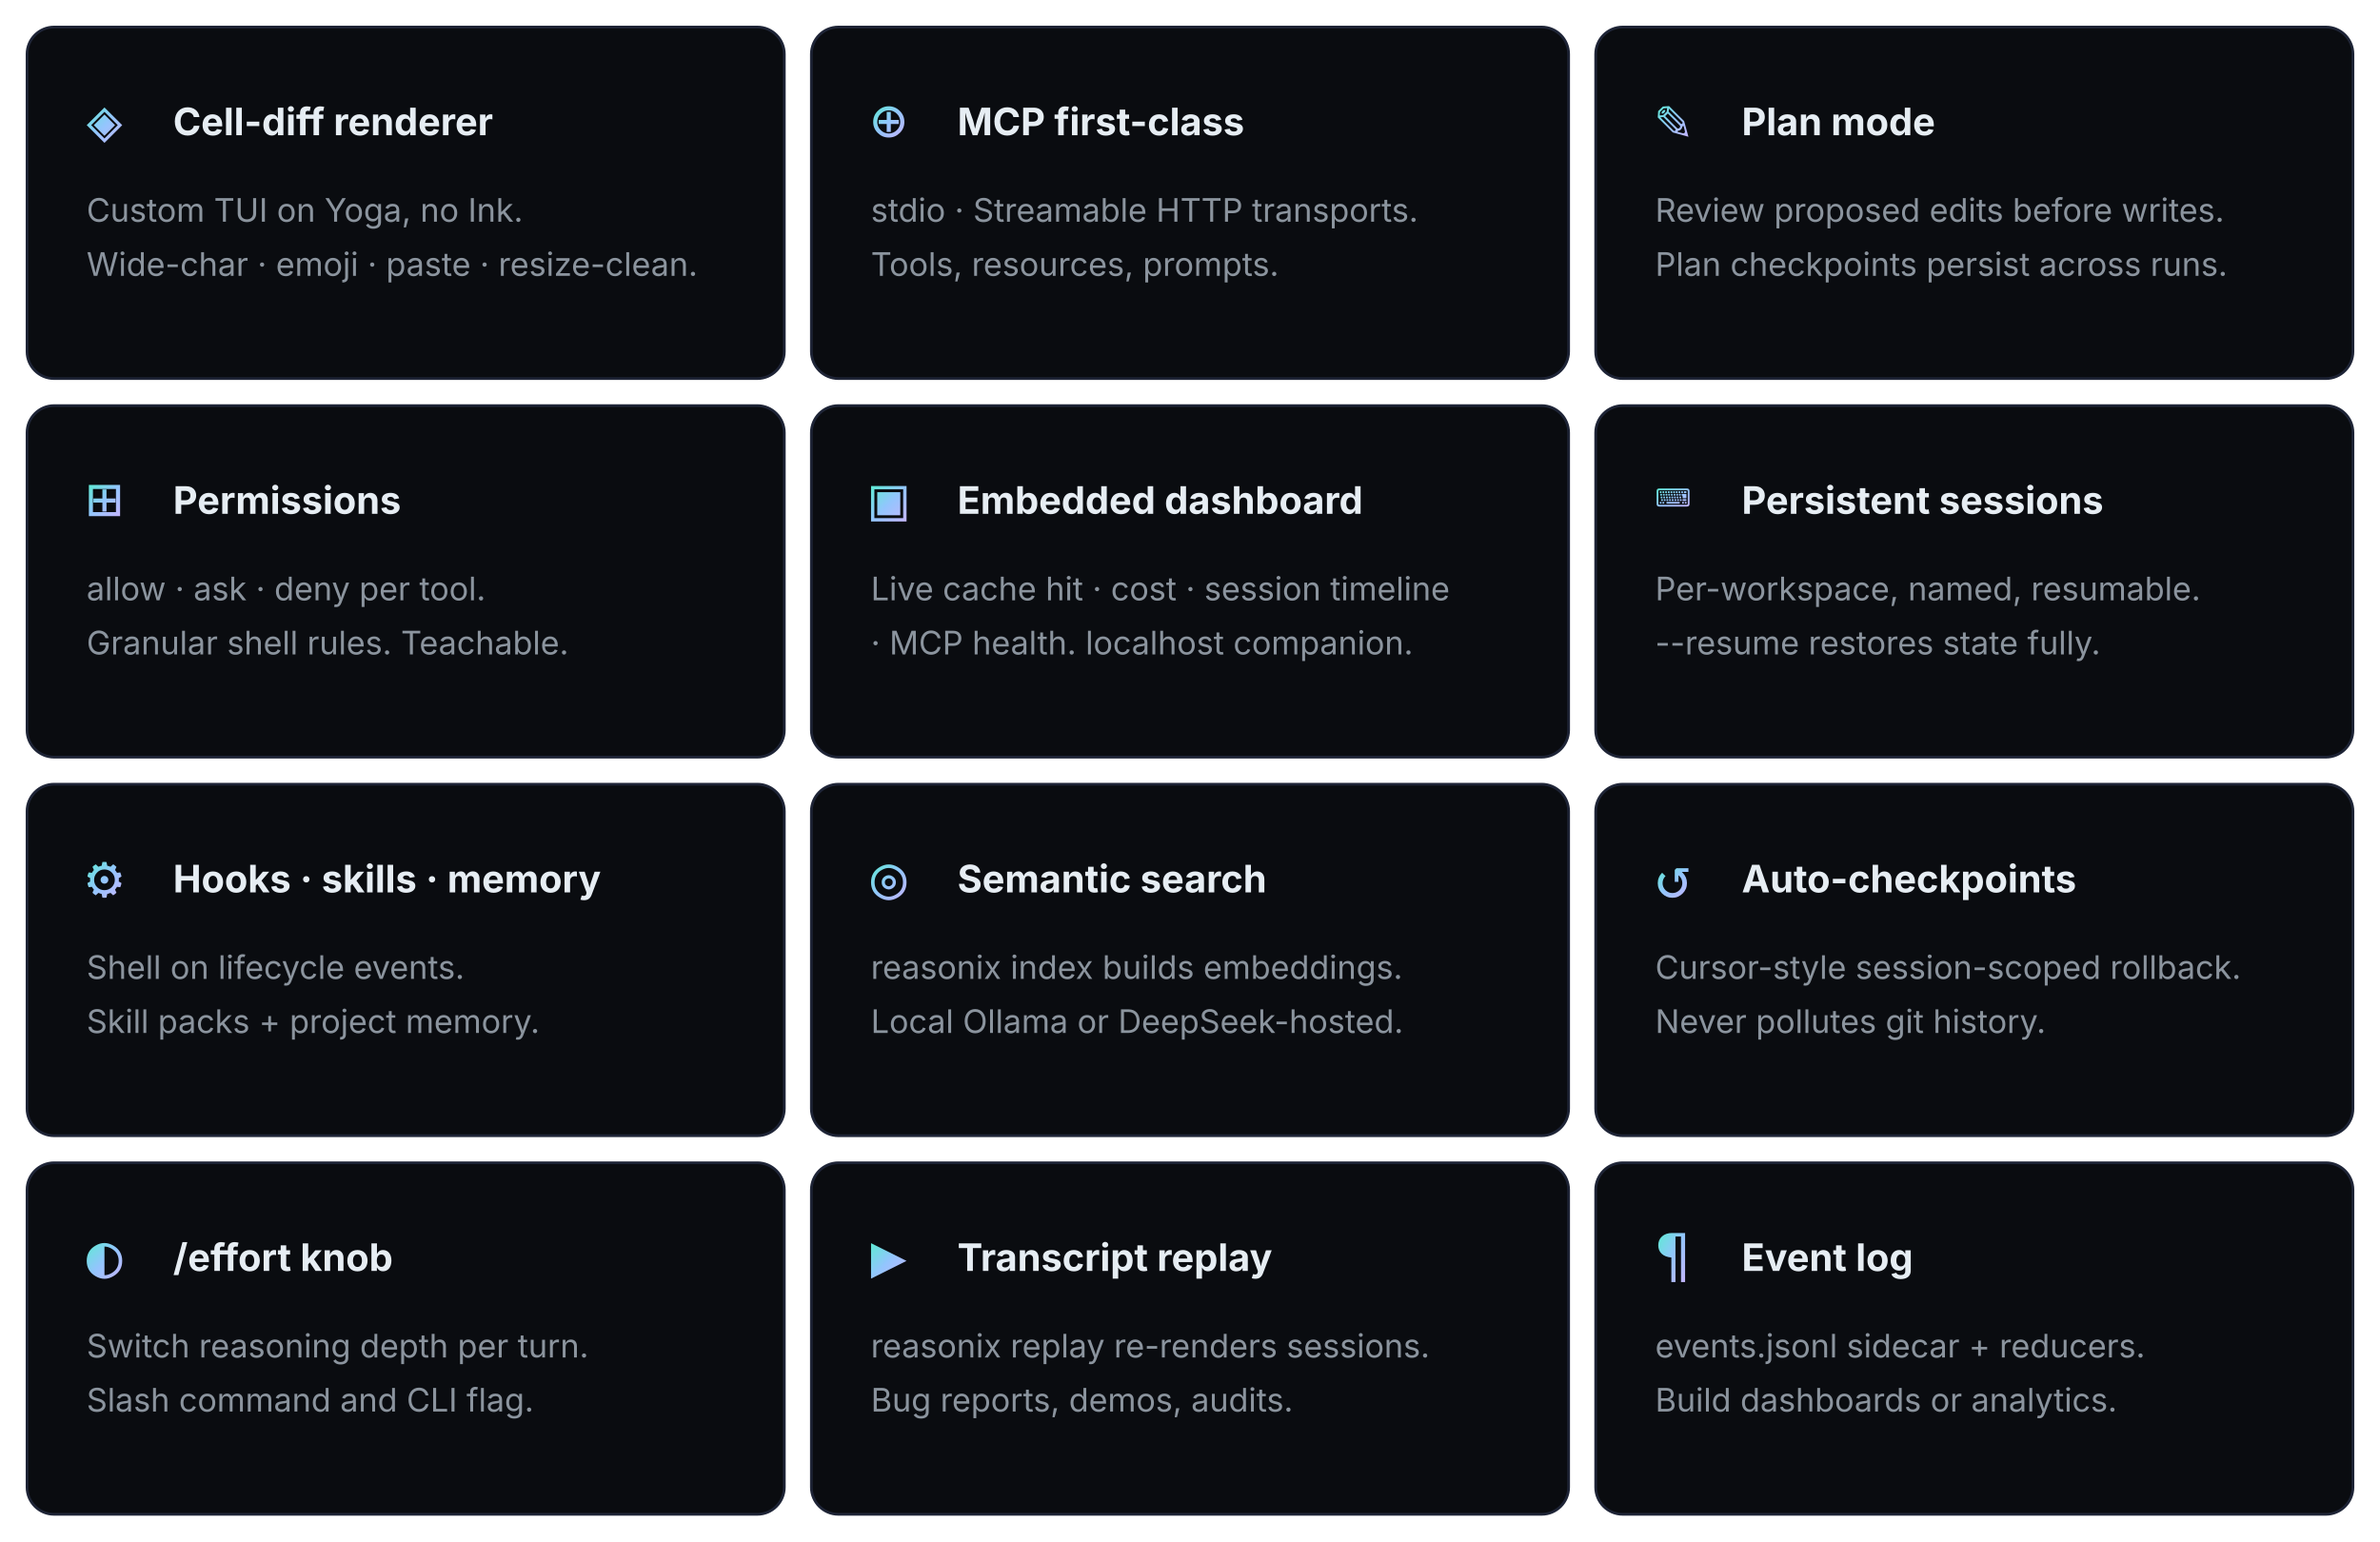
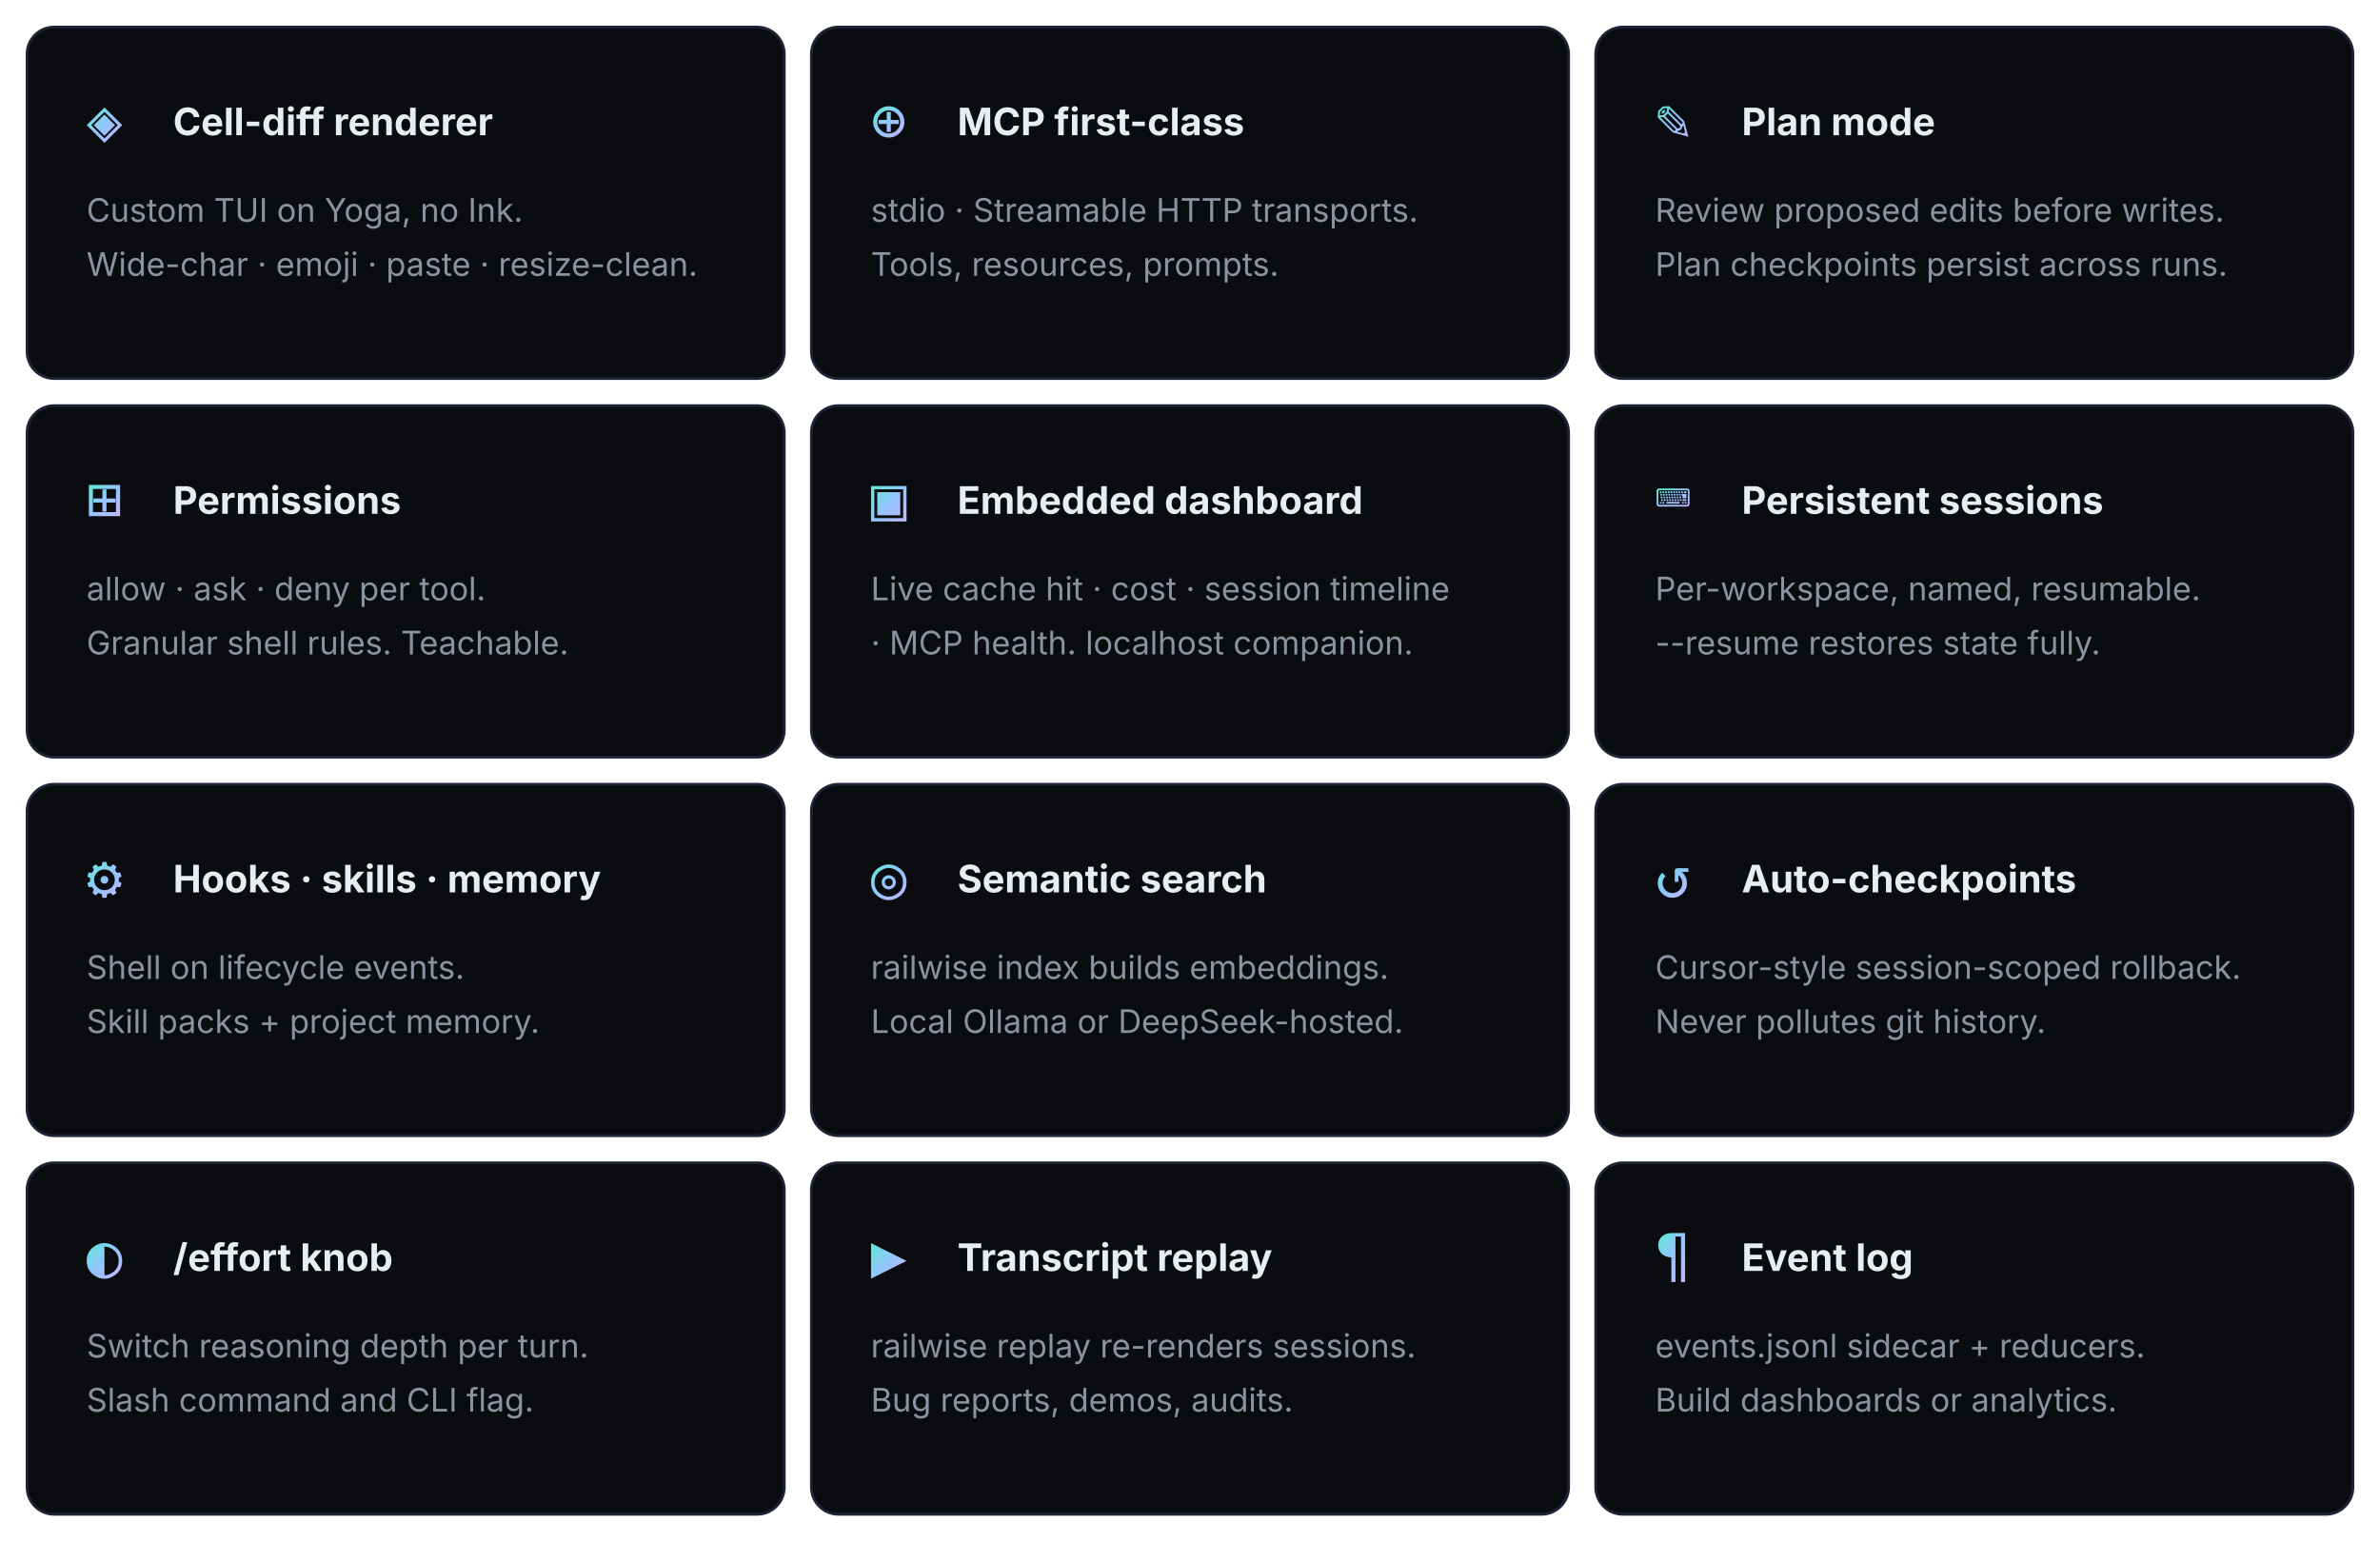
- <svg xmlns="http://www.w3.org/2000/svg" viewBox="0 0 880 570" role="img" aria-label="Reasonix capability grid — twelve features covering renderer, MCP, plan mode, permissions, dashboard, sessions, hooks, semantic search, checkpoints, effort knob, replay, event log">
+ <svg xmlns="http://www.w3.org/2000/svg" viewBox="0 0 880 570" role="img" aria-label="Railwise capability grid — twelve features covering renderer, MCP, plan mode, permissions, dashboard, sessions, hooks, semantic search, checkpoints, effort knob, replay, event log">
  <defs>
    <style>
      .sans { font-family: "Inter", -apple-system, BlinkMacSystemFont, "Segoe UI", "Noto Sans SC", "Microsoft YaHei", sans-serif; }
      .mono { font-family: "JetBrains Mono", ui-monospace, "Cascadia Code", Menlo, Consolas, monospace; }
      .ttl  { font-weight: 700; }
    </style>
    <linearGradient id="ig" x1="0%" y1="0%" x2="100%" y2="100%">
      <stop offset="0%" stop-color="#5eead4" />
      <stop offset="50%" stop-color="#93c5fd" />
      <stop offset="100%" stop-color="#c4b5fd" />
    </linearGradient>
  </defs>
  <g transform="translate(10, 10)">
    <rect width="280" height="130" rx="10" ry="10" fill="#0a0c10" stroke="#1e2436" />
    <text x="22" y="42" class="mono" font-size="22" fill="url(#ig)">◈</text>
    <text x="54" y="40" class="sans ttl" font-size="14" fill="#e6edf3">Cell-diff renderer</text>
    <text x="22" y="72" class="sans" font-size="12" fill="#8b949e">Custom TUI on Yoga, no Ink.</text>
    <text x="22" y="92" class="sans" font-size="12" fill="#8b949e">Wide-char · emoji · paste · resize-clean.</text>
  </g>
  <g transform="translate(300, 10)">
    <rect width="280" height="130" rx="10" ry="10" fill="#0a0c10" stroke="#1e2436" />
    <text x="22" y="42" class="mono" font-size="22" fill="url(#ig)">⊕</text>
    <text x="54" y="40" class="sans ttl" font-size="14" fill="#e6edf3">MCP first-class</text>
    <text x="22" y="72" class="sans" font-size="12" fill="#8b949e">stdio · Streamable HTTP transports.</text>
    <text x="22" y="92" class="sans" font-size="12" fill="#8b949e">Tools, resources, prompts.</text>
  </g>
  <g transform="translate(590, 10)">
    <rect width="280" height="130" rx="10" ry="10" fill="#0a0c10" stroke="#1e2436" />
    <text x="22" y="42" class="mono" font-size="22" fill="url(#ig)">✎</text>
    <text x="54" y="40" class="sans ttl" font-size="14" fill="#e6edf3">Plan mode</text>
    <text x="22" y="72" class="sans" font-size="12" fill="#8b949e">Review proposed edits before writes.</text>
    <text x="22" y="92" class="sans" font-size="12" fill="#8b949e">Plan checkpoints persist across runs.</text>
  </g>
  <g transform="translate(10, 150)">
    <rect width="280" height="130" rx="10" ry="10" fill="#0a0c10" stroke="#1e2436" />
    <text x="22" y="42" class="mono" font-size="22" fill="url(#ig)">⊞</text>
    <text x="54" y="40" class="sans ttl" font-size="14" fill="#e6edf3">Permissions</text>
    <text x="22" y="72" class="sans" font-size="12" fill="#8b949e">allow · ask · deny per tool.</text>
    <text x="22" y="92" class="sans" font-size="12" fill="#8b949e">Granular shell rules. Teachable.</text>
  </g>
  <g transform="translate(300, 150)">
    <rect width="280" height="130" rx="10" ry="10" fill="#0a0c10" stroke="#1e2436" />
    <text x="22" y="42" class="mono" font-size="22" fill="url(#ig)">▣</text>
    <text x="54" y="40" class="sans ttl" font-size="14" fill="#e6edf3">Embedded dashboard</text>
    <text x="22" y="72" class="sans" font-size="12" fill="#8b949e">Live cache hit · cost · session timeline</text>
    <text x="22" y="92" class="sans" font-size="12" fill="#8b949e">· MCP health. localhost companion.</text>
  </g>
  <g transform="translate(590, 150)">
    <rect width="280" height="130" rx="10" ry="10" fill="#0a0c10" stroke="#1e2436" />
    <text x="22" y="42" class="mono" font-size="22" fill="url(#ig)">⌨</text>
    <text x="54" y="40" class="sans ttl" font-size="14" fill="#e6edf3">Persistent sessions</text>
    <text x="22" y="72" class="sans" font-size="12" fill="#8b949e">Per-workspace, named, resumable.</text>
    <text x="22" y="92" class="sans" font-size="12" fill="#8b949e">--resume restores state fully.</text>
  </g>
  <g transform="translate(10, 290)">
    <rect width="280" height="130" rx="10" ry="10" fill="#0a0c10" stroke="#1e2436" />
    <text x="22" y="42" class="mono" font-size="22" fill="url(#ig)">⚙</text>
    <text x="54" y="40" class="sans ttl" font-size="14" fill="#e6edf3">Hooks · skills · memory</text>
    <text x="22" y="72" class="sans" font-size="12" fill="#8b949e">Shell on lifecycle events.</text>
    <text x="22" y="92" class="sans" font-size="12" fill="#8b949e">Skill packs + project memory.</text>
  </g>
  <g transform="translate(300, 290)">
    <rect width="280" height="130" rx="10" ry="10" fill="#0a0c10" stroke="#1e2436" />
    <text x="22" y="42" class="mono" font-size="22" fill="url(#ig)">◎</text>
    <text x="54" y="40" class="sans ttl" font-size="14" fill="#e6edf3">Semantic search</text>
-     <text x="22" y="72" class="sans" font-size="12" fill="#8b949e">reasonix index builds embeddings.</text>
+     <text x="22" y="72" class="sans" font-size="12" fill="#8b949e">railwise index builds embeddings.</text>
    <text x="22" y="92" class="sans" font-size="12" fill="#8b949e">Local Ollama or DeepSeek-hosted.</text>
  </g>
  <g transform="translate(590, 290)">
    <rect width="280" height="130" rx="10" ry="10" fill="#0a0c10" stroke="#1e2436" />
    <text x="22" y="42" class="mono" font-size="22" fill="url(#ig)">↺</text>
    <text x="54" y="40" class="sans ttl" font-size="14" fill="#e6edf3">Auto-checkpoints</text>
    <text x="22" y="72" class="sans" font-size="12" fill="#8b949e">Cursor-style session-scoped rollback.</text>
    <text x="22" y="92" class="sans" font-size="12" fill="#8b949e">Never pollutes git history.</text>
  </g>
  <g transform="translate(10, 430)">
    <rect width="280" height="130" rx="10" ry="10" fill="#0a0c10" stroke="#1e2436" />
    <text x="22" y="42" class="mono" font-size="22" fill="url(#ig)">◐</text>
    <text x="54" y="40" class="sans ttl" font-size="14" fill="#e6edf3">/effort knob</text>
    <text x="22" y="72" class="sans" font-size="12" fill="#8b949e">Switch reasoning depth per turn.</text>
    <text x="22" y="92" class="sans" font-size="12" fill="#8b949e">Slash command and CLI flag.</text>
  </g>
  <g transform="translate(300, 430)">
    <rect width="280" height="130" rx="10" ry="10" fill="#0a0c10" stroke="#1e2436" />
    <text x="22" y="42" class="mono" font-size="22" fill="url(#ig)">▶</text>
    <text x="54" y="40" class="sans ttl" font-size="14" fill="#e6edf3">Transcript replay</text>
-     <text x="22" y="72" class="sans" font-size="12" fill="#8b949e">reasonix replay re-renders sessions.</text>
+     <text x="22" y="72" class="sans" font-size="12" fill="#8b949e">railwise replay re-renders sessions.</text>
    <text x="22" y="92" class="sans" font-size="12" fill="#8b949e">Bug reports, demos, audits.</text>
  </g>
  <g transform="translate(590, 430)">
    <rect width="280" height="130" rx="10" ry="10" fill="#0a0c10" stroke="#1e2436" />
    <text x="22" y="42" class="mono" font-size="22" fill="url(#ig)">¶</text>
    <text x="54" y="40" class="sans ttl" font-size="14" fill="#e6edf3">Event log</text>
    <text x="22" y="72" class="sans" font-size="12" fill="#8b949e">events.jsonl sidecar + reducers.</text>
    <text x="22" y="92" class="sans" font-size="12" fill="#8b949e">Build dashboards or analytics.</text>
  </g>
</svg>
